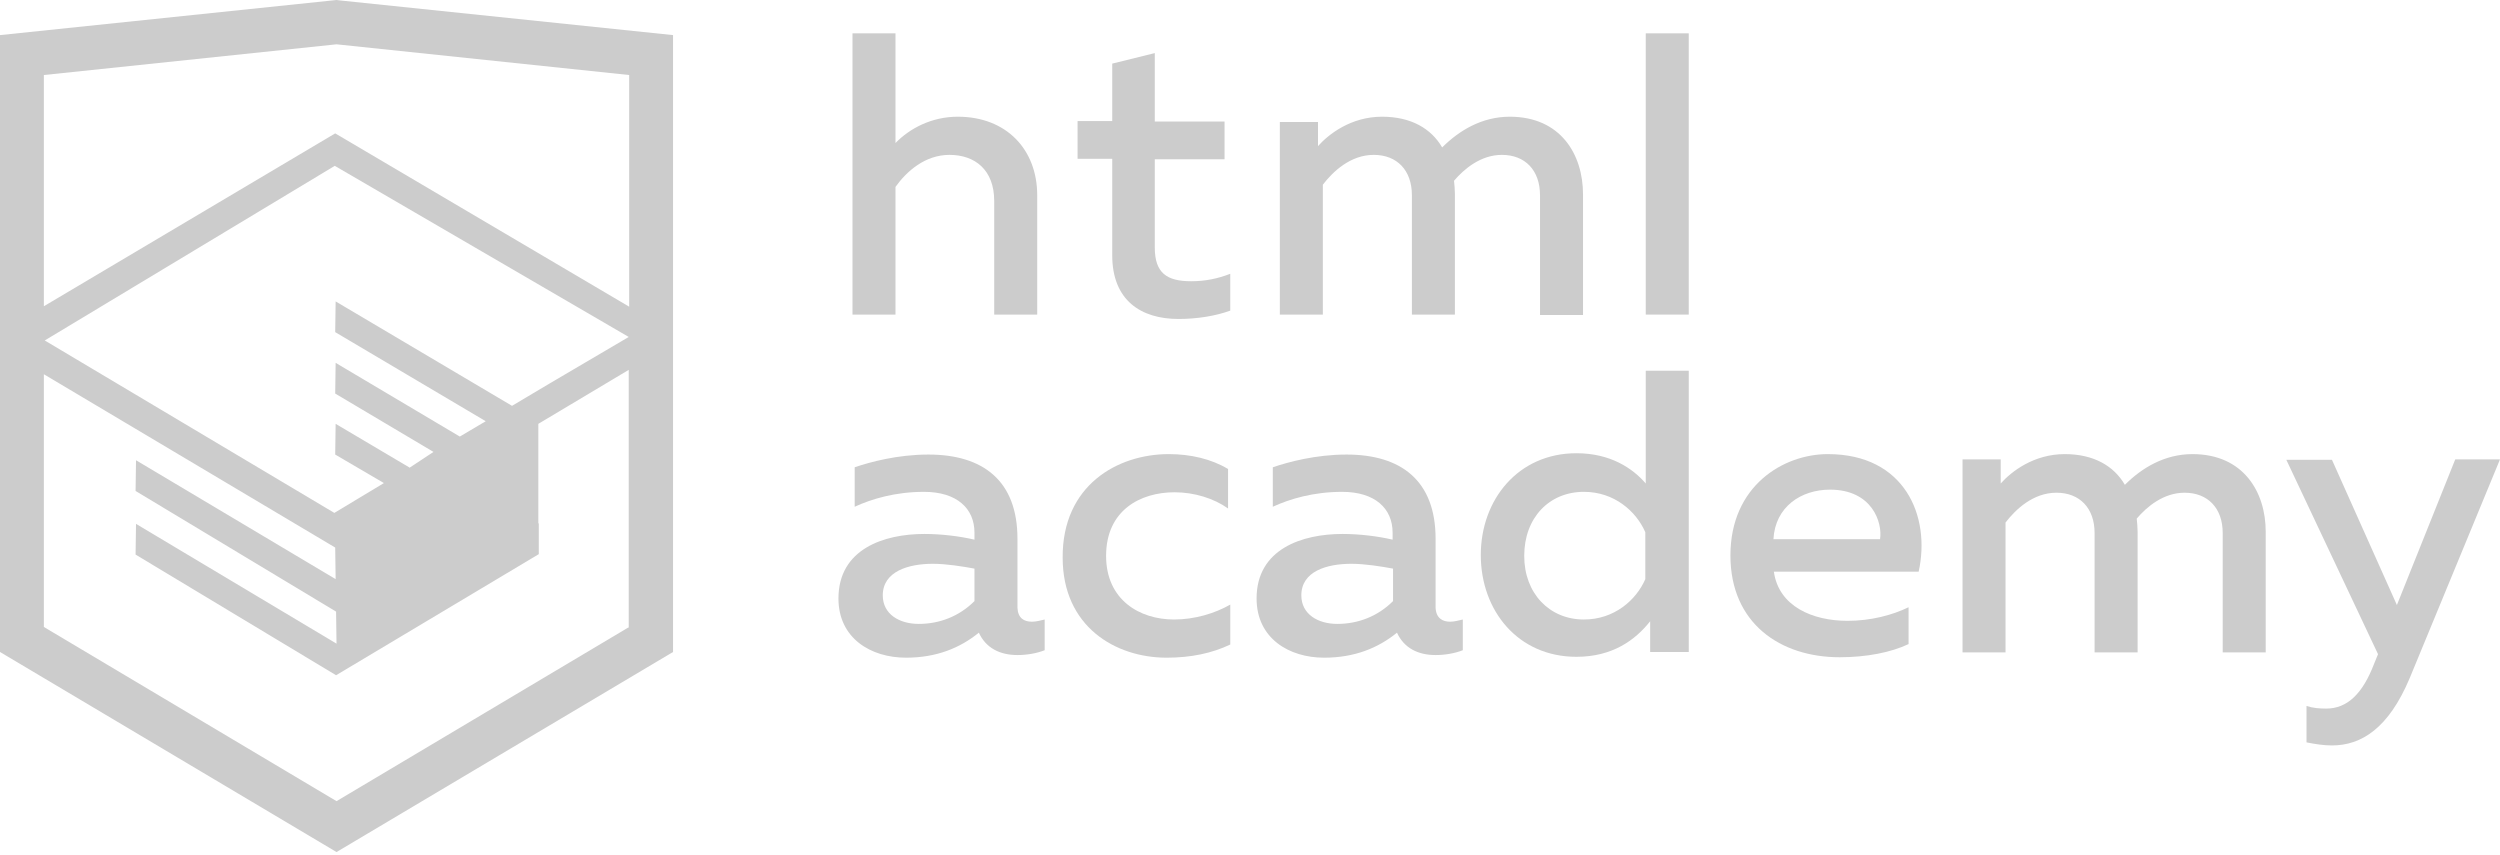
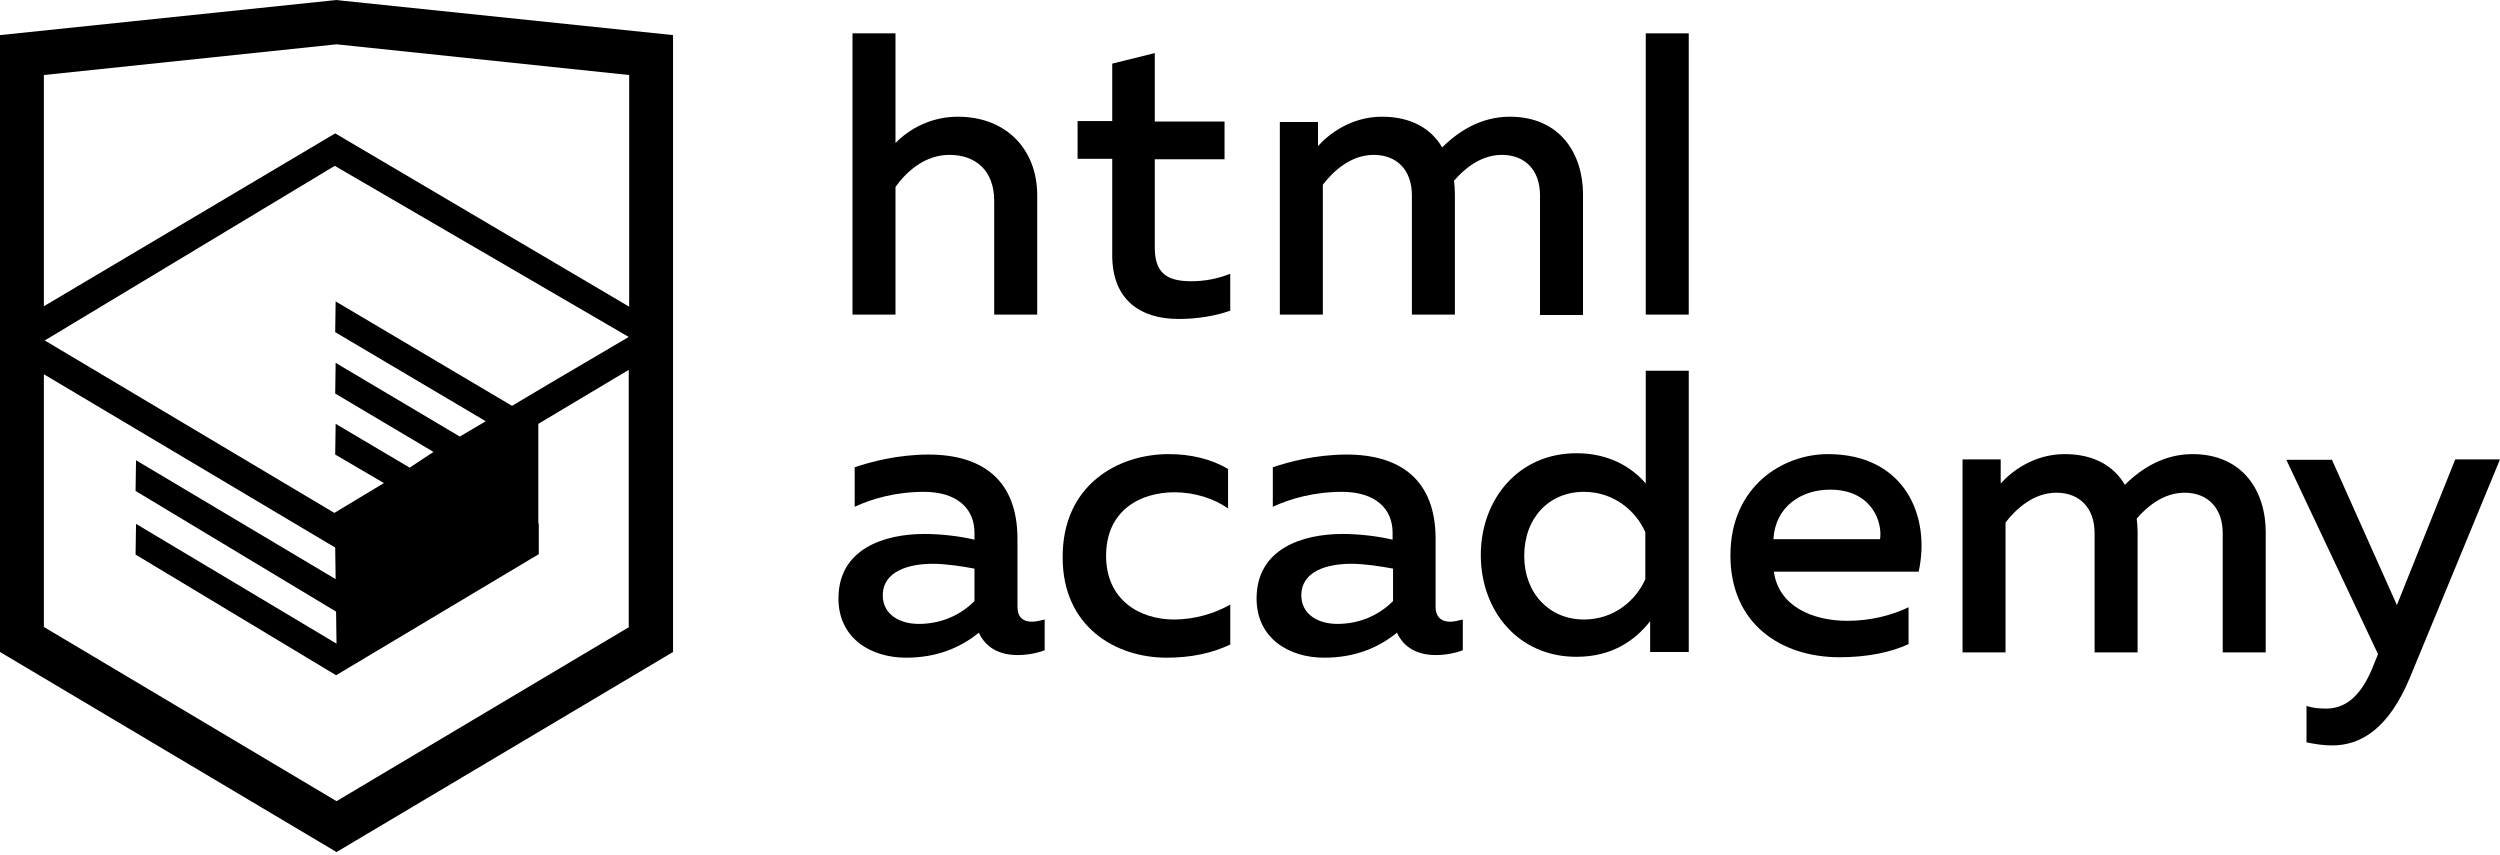
<svg xmlns="http://www.w3.org/2000/svg" width="199" height="68" viewBox="0 0 199 68" fill="none">
-   <g opacity="0.2">
+   <g>
    <path d="M82.143 49.488C82.492 49.488 82.841 49.383 83.156 49.313V51.758C82.527 52.003 81.758 52.142 80.99 52.142C79.593 52.142 78.476 51.584 77.917 50.361C76.415 51.584 74.529 52.352 72.119 52.352C69.325 52.352 66.741 50.815 66.741 47.637C66.741 43.691 70.373 42.503 73.586 42.503C74.913 42.503 76.38 42.678 77.568 42.957V42.398C77.568 40.478 76.171 39.151 73.551 39.151C71.281 39.151 69.395 39.709 68.033 40.338V37.195C69.255 36.776 71.456 36.182 73.9 36.182C78.231 36.182 80.99 38.242 80.99 42.887V48.37C81.025 49.209 81.514 49.488 82.143 49.488ZM70.268 47.393C70.268 48.894 71.596 49.663 73.132 49.663C74.774 49.663 76.345 49.069 77.568 47.847V45.262C76.625 45.088 75.332 44.878 74.25 44.878C72.329 44.878 70.268 45.472 70.268 47.393Z" fill="black" />
    <path d="M93.039 36.147C94.751 36.147 96.427 36.531 97.754 37.334V40.477C96.636 39.674 95.065 39.185 93.493 39.185C90.769 39.185 88.045 40.617 88.045 44.249C88.045 47.742 90.699 49.313 93.458 49.313C95.1 49.313 96.706 48.825 97.929 48.126V51.304C96.462 52.003 94.785 52.352 92.865 52.352C88.778 52.352 84.588 49.872 84.588 44.389C84.553 38.627 88.953 36.147 93.039 36.147Z" fill="black" />
    <path d="M115.426 49.488C115.775 49.488 116.124 49.383 116.439 49.313V51.758C115.81 52.003 115.042 52.142 114.273 52.142C112.876 52.142 111.759 51.584 111.2 50.361C109.698 51.584 107.812 52.352 105.402 52.352C102.608 52.352 100.024 50.815 100.024 47.637C100.024 43.691 103.656 42.503 106.869 42.503C108.196 42.503 109.663 42.678 110.851 42.957V42.398C110.851 40.478 109.454 39.151 106.834 39.151C104.564 39.151 102.678 39.709 101.316 40.338V37.195C102.539 36.776 104.739 36.182 107.184 36.182C111.514 36.182 114.273 38.242 114.273 42.887V48.37C114.308 49.209 114.832 49.488 115.426 49.488ZM103.586 47.393C103.586 48.894 104.913 49.663 106.45 49.663C108.092 49.663 109.663 49.069 110.886 47.847V45.262C109.943 45.088 108.65 44.878 107.568 44.878C105.612 44.878 103.586 45.472 103.586 47.393Z" fill="black" />
    <path d="M134.425 29.511V51.898H131.352V49.453C130.164 50.955 128.348 52.282 125.484 52.282C120.839 52.282 117.871 48.615 117.871 44.179C117.871 39.779 120.839 36.077 125.484 36.077C128.173 36.077 129.955 37.264 131.002 38.487V29.511H134.425ZM126.078 39.15C123.319 39.15 121.328 41.211 121.328 44.249C121.328 47.253 123.354 49.313 126.078 49.313C128.488 49.313 130.234 47.777 130.967 46.1V42.364C130.234 40.687 128.488 39.15 126.078 39.15Z" fill="black" />
    <path d="M145.496 36.147C151.608 36.147 153.703 41.071 152.725 45.507H141.2C141.584 48.266 144.273 49.418 147.067 49.418C148.918 49.418 150.63 48.964 151.922 48.336V51.269C150.525 51.933 148.569 52.317 146.439 52.317C141.724 52.317 137.742 49.628 137.742 44.214C137.742 38.661 141.968 36.147 145.496 36.147ZM145.67 38.976C143.365 38.976 141.305 40.338 141.165 42.922H149.652C149.861 41.595 149.023 38.976 145.67 38.976Z" fill="black" />
    <path d="M156.218 51.898V36.566H159.256V38.487C160.094 37.544 161.875 36.147 164.355 36.147C166.66 36.147 168.267 37.09 169.14 38.592C170.467 37.264 172.283 36.147 174.518 36.147C178.569 36.147 180.351 39.15 180.351 42.328V51.933H176.928V42.433C176.928 40.443 175.74 39.22 173.889 39.22C172.213 39.22 170.886 40.338 170.083 41.281C170.118 41.63 170.153 41.979 170.153 42.328V51.933H166.73V42.433C166.73 40.443 165.543 39.22 163.692 39.22C161.841 39.22 160.444 40.547 159.64 41.595V51.933H156.218V51.898Z" fill="black" />
    <path d="M195.438 36.566H199L191.806 53.993C190.129 57.975 187.964 59.337 185.624 59.337C184.961 59.337 184.297 59.232 183.598 59.092V56.194C184.122 56.368 184.646 56.403 185.17 56.403C186.846 56.403 188.069 55.216 188.977 52.841L189.291 52.072L181.992 36.601H185.624L190.793 48.161L195.438 36.566Z" fill="black" />
    <path d="M71.281 2.654V11.385C72.399 10.233 74.145 9.29 76.24 9.29C80.117 9.29 82.562 11.909 82.562 15.541V25.041H79.139V15.995C79.139 13.516 77.602 12.328 75.577 12.328C73.621 12.328 72.154 13.655 71.281 14.878V25.041H67.858V2.654H71.281Z" fill="black" />
    <path d="M91.921 4.226V9.674H97.474V12.678H91.921V19.698C91.921 21.723 92.864 22.387 94.82 22.387C95.938 22.387 96.95 22.177 97.928 21.793V24.727C96.776 25.146 95.309 25.39 93.807 25.39C90.839 25.39 88.534 23.923 88.534 20.326V12.643H85.775V9.639H88.534V5.064L91.921 4.226Z" fill="black" />
    <path d="M101.875 25.041V9.709H104.913V11.63C105.752 10.687 107.533 9.29 110.012 9.29C112.317 9.29 113.924 10.233 114.797 11.735C116.124 10.408 117.94 9.29 120.175 9.29C124.227 9.29 126.008 12.293 126.008 15.472V25.076H122.585V15.541C122.585 13.551 121.398 12.328 119.547 12.328C117.87 12.328 116.543 13.446 115.74 14.389C115.775 14.738 115.81 15.087 115.81 15.437V25.041H112.387V15.541C112.387 13.551 111.2 12.328 109.349 12.328C107.498 12.328 106.101 13.655 105.298 14.703V25.041H101.875Z" fill="black" />
    <path d="M134.424 2.654H131.002V25.041H134.424V2.654Z" fill="black" />
    <path d="M27.067 0.035L26.787 0L0 2.794V51.898L26.787 67.823L53.574 51.898V2.794L27.067 0.035ZM50.082 49.907L26.787 63.772L3.492 49.907V29.791L26.682 43.586L26.717 46.1L10.827 36.636L10.792 39.081L26.752 48.685L26.787 51.234L10.827 41.7L10.792 44.145L26.752 53.749L42.887 44.11V41.665H42.852V40.827V39.814V33.737L50.047 29.441V49.907H50.082ZM50.047 26.822L43.691 30.559L40.757 32.305L26.717 23.993L26.682 26.438L38.661 33.528L38.557 33.597L38.312 33.737L36.601 34.75L26.717 28.883L26.682 31.327L34.505 35.972L32.654 37.195L32.62 37.23L26.717 33.737L26.682 36.182L30.559 38.452L26.613 40.827L3.562 27.101L26.647 13.201L50.047 26.822ZM50.082 24.412L26.682 10.617L3.492 24.377V5.972L26.787 3.527L50.082 5.972V24.412Z" fill="black" />
  </g>
</svg>
